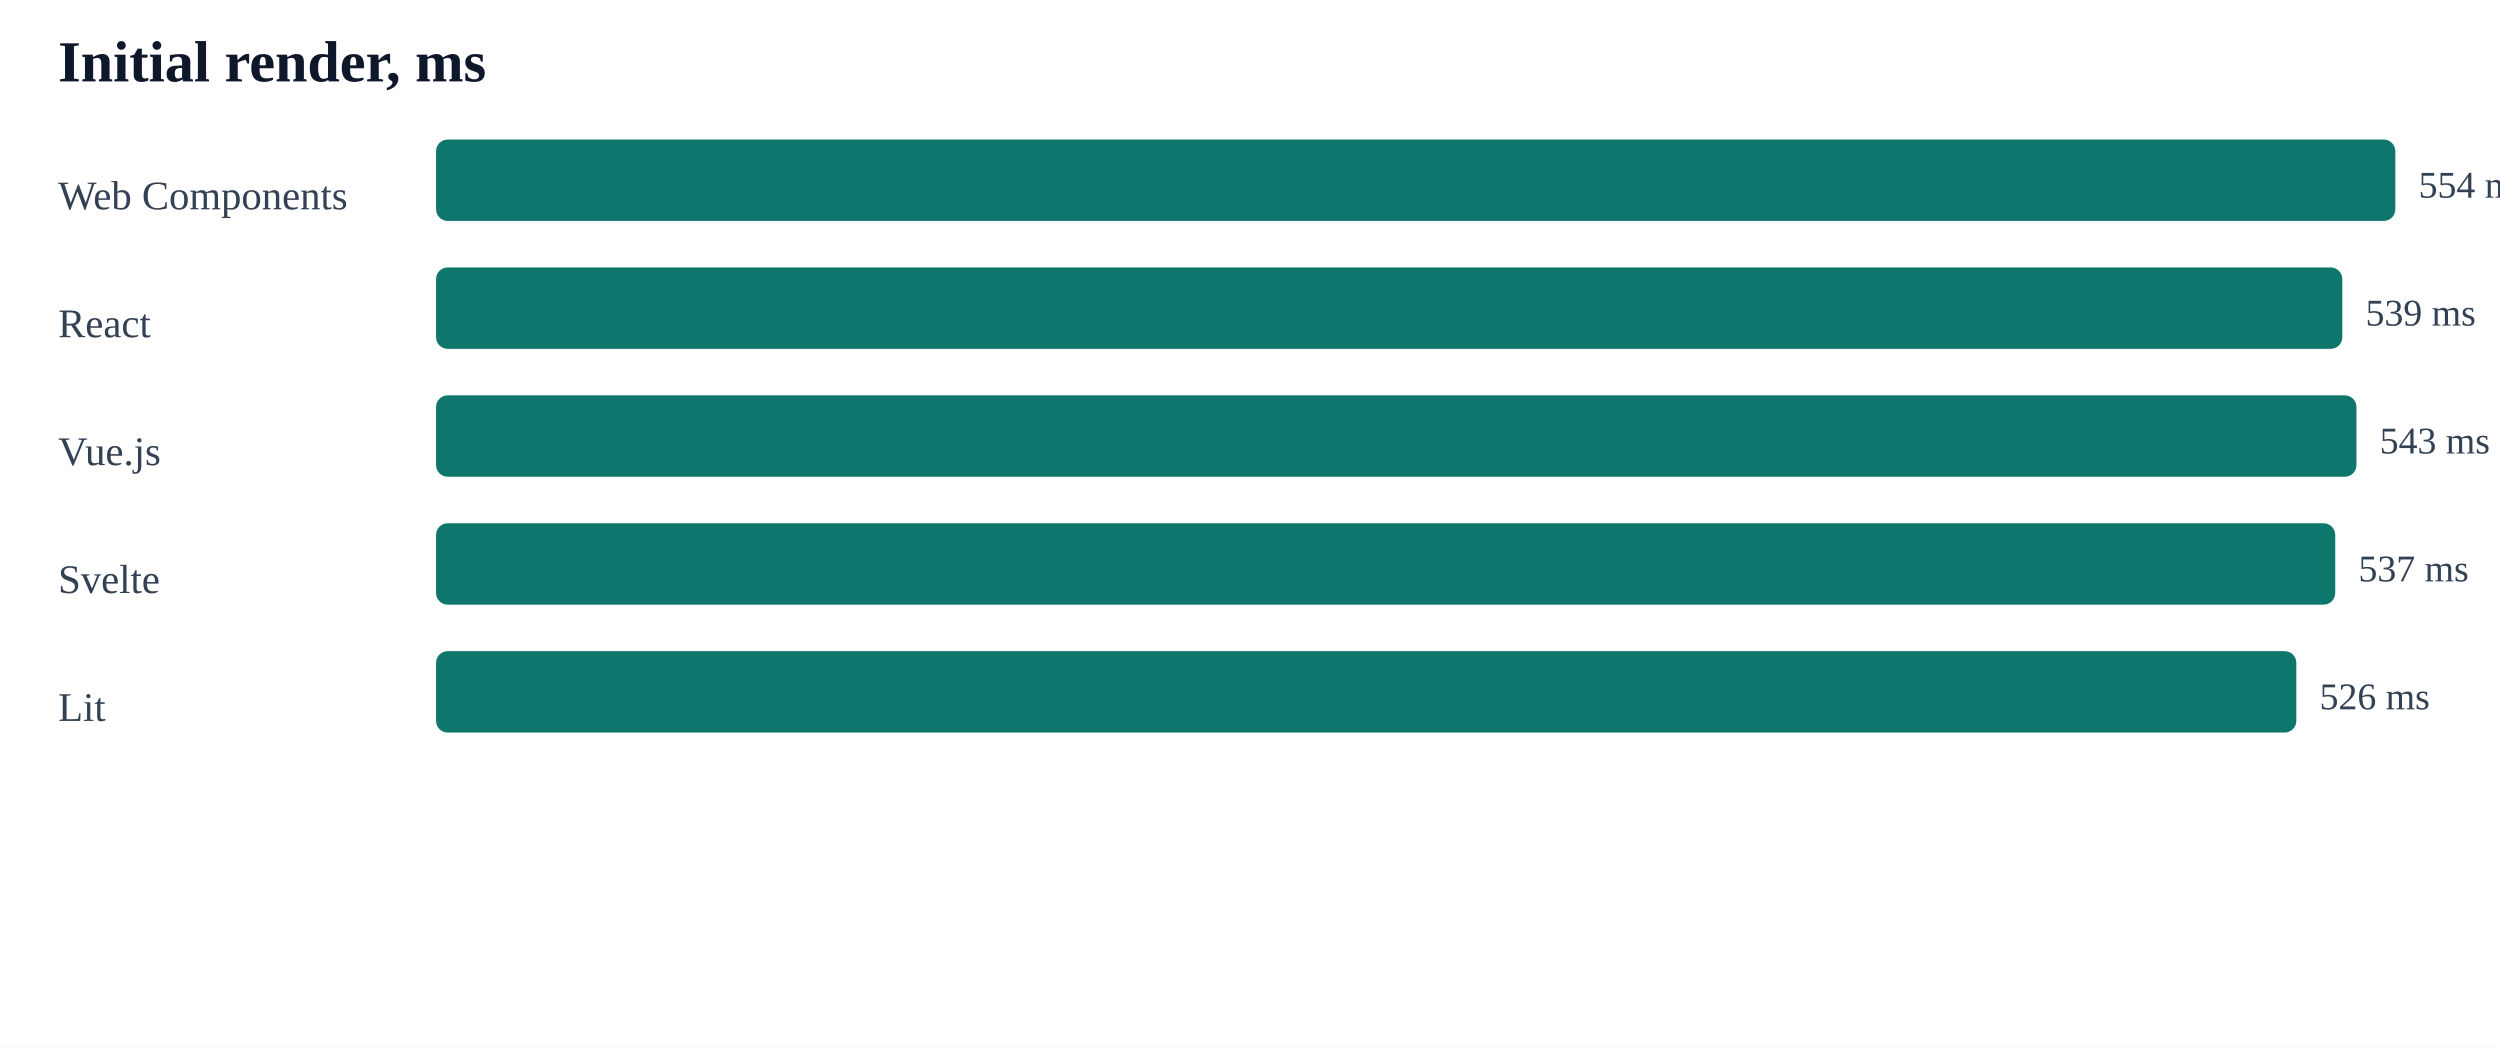
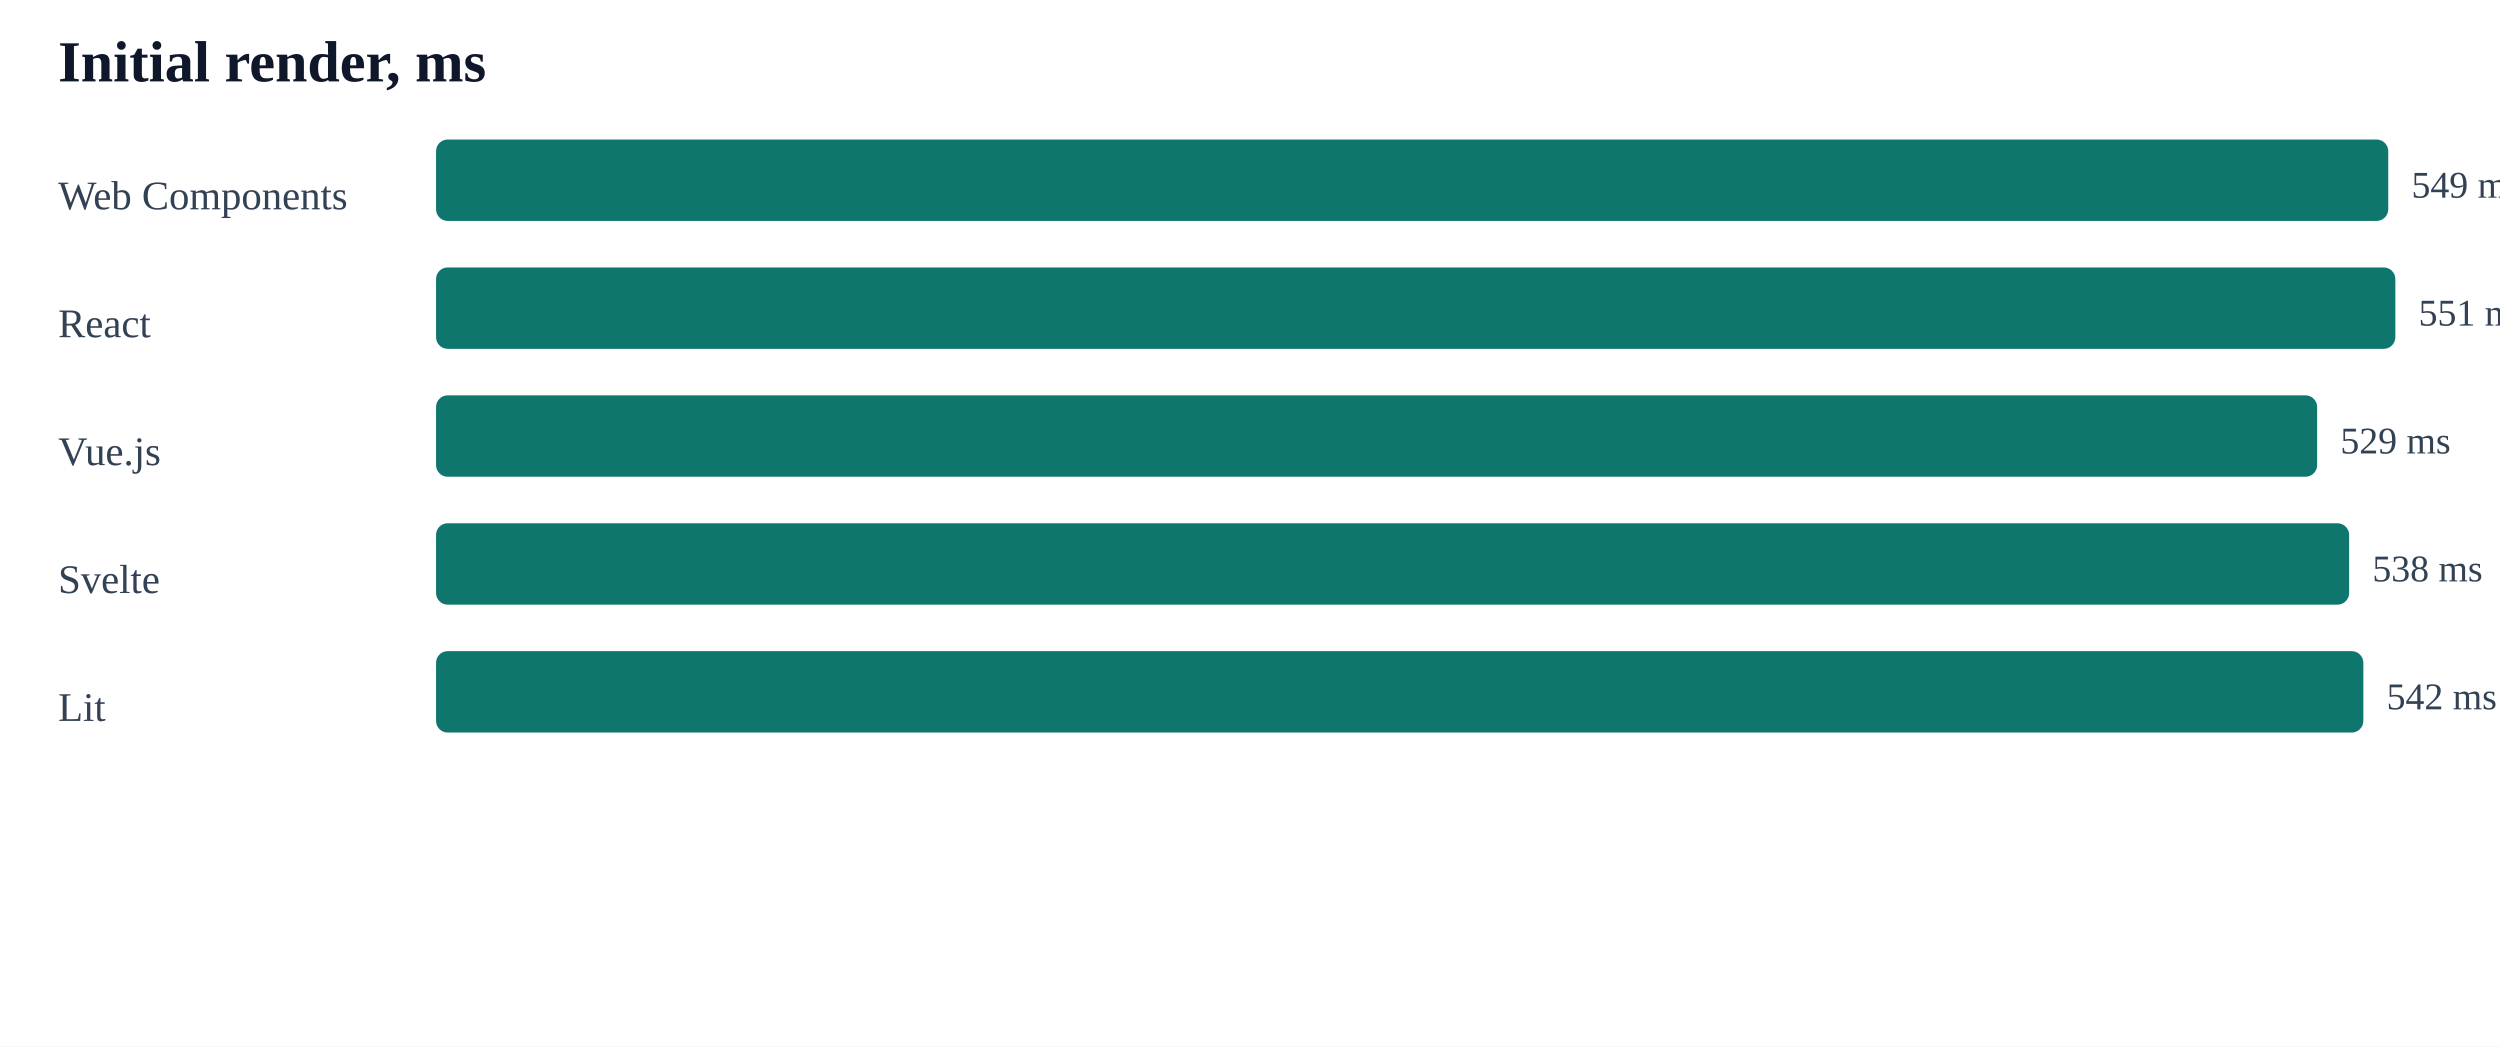
<svg xmlns="http://www.w3.org/2000/svg" width="860" height="360" role="img" aria-label="Initial render, ms">
  <rect width="100%" height="100%" fill="#ffffff" />
  <text x="20" y="28" font-size="20" font-weight="700" fill="#0f172a">Initial render, ms</text>
  <text x="20" y="72" font-size="14" fill="#334155">Web Components</text>
-   <rect x="150" y="48" width="674" height="28" rx="4" fill="#0f766e" />
-   <text x="832" y="68" font-size="13" fill="#334155">554 ms</text>
+   <rect x="150" y="48" width="671.554" height="28" rx="4" fill="#0f766e" />
+   <text x="829.554" y="68" font-size="13" fill="#334155">549 ms</text>
  <text x="20" y="116" font-size="14" fill="#334155">React</text>
-   <rect x="150" y="92" width="655.751" height="28" rx="4" fill="#0f766e" />
-   <text x="813.751" y="112" font-size="13" fill="#334155">539 ms</text>
+   <rect x="150" y="92" width="674" height="28" rx="4" fill="#0f766e" />
+   <text x="832" y="112" font-size="13" fill="#334155">551 ms</text>
  <text x="20" y="160" font-size="14" fill="#334155">Vue.js</text>
-   <rect x="150" y="136" width="660.617" height="28" rx="4" fill="#0f766e" />
-   <text x="818.617" y="156" font-size="13" fill="#334155">543 ms</text>
+   <rect x="150" y="136" width="647.089" height="28" rx="4" fill="#0f766e" />
+   <text x="805.089" y="156" font-size="13" fill="#334155">529 ms</text>
  <text x="20" y="204" font-size="14" fill="#334155">Svelte</text>
-   <rect x="150" y="180" width="653.318" height="28" rx="4" fill="#0f766e" />
-   <text x="811.318" y="200" font-size="13" fill="#334155">537 ms</text>
+   <rect x="150" y="180" width="658.098" height="28" rx="4" fill="#0f766e" />
+   <text x="816.098" y="200" font-size="13" fill="#334155">538 ms</text>
  <text x="20" y="248" font-size="14" fill="#334155">Lit</text>
-   <rect x="150" y="224" width="639.935" height="28" rx="4" fill="#0f766e" />
-   <text x="797.935" y="244" font-size="13" fill="#334155">526 ms</text>
+   <rect x="150" y="224" width="662.991" height="28" rx="4" fill="#0f766e" />
+   <text x="820.991" y="244" font-size="13" fill="#334155">542 ms</text>
</svg>
